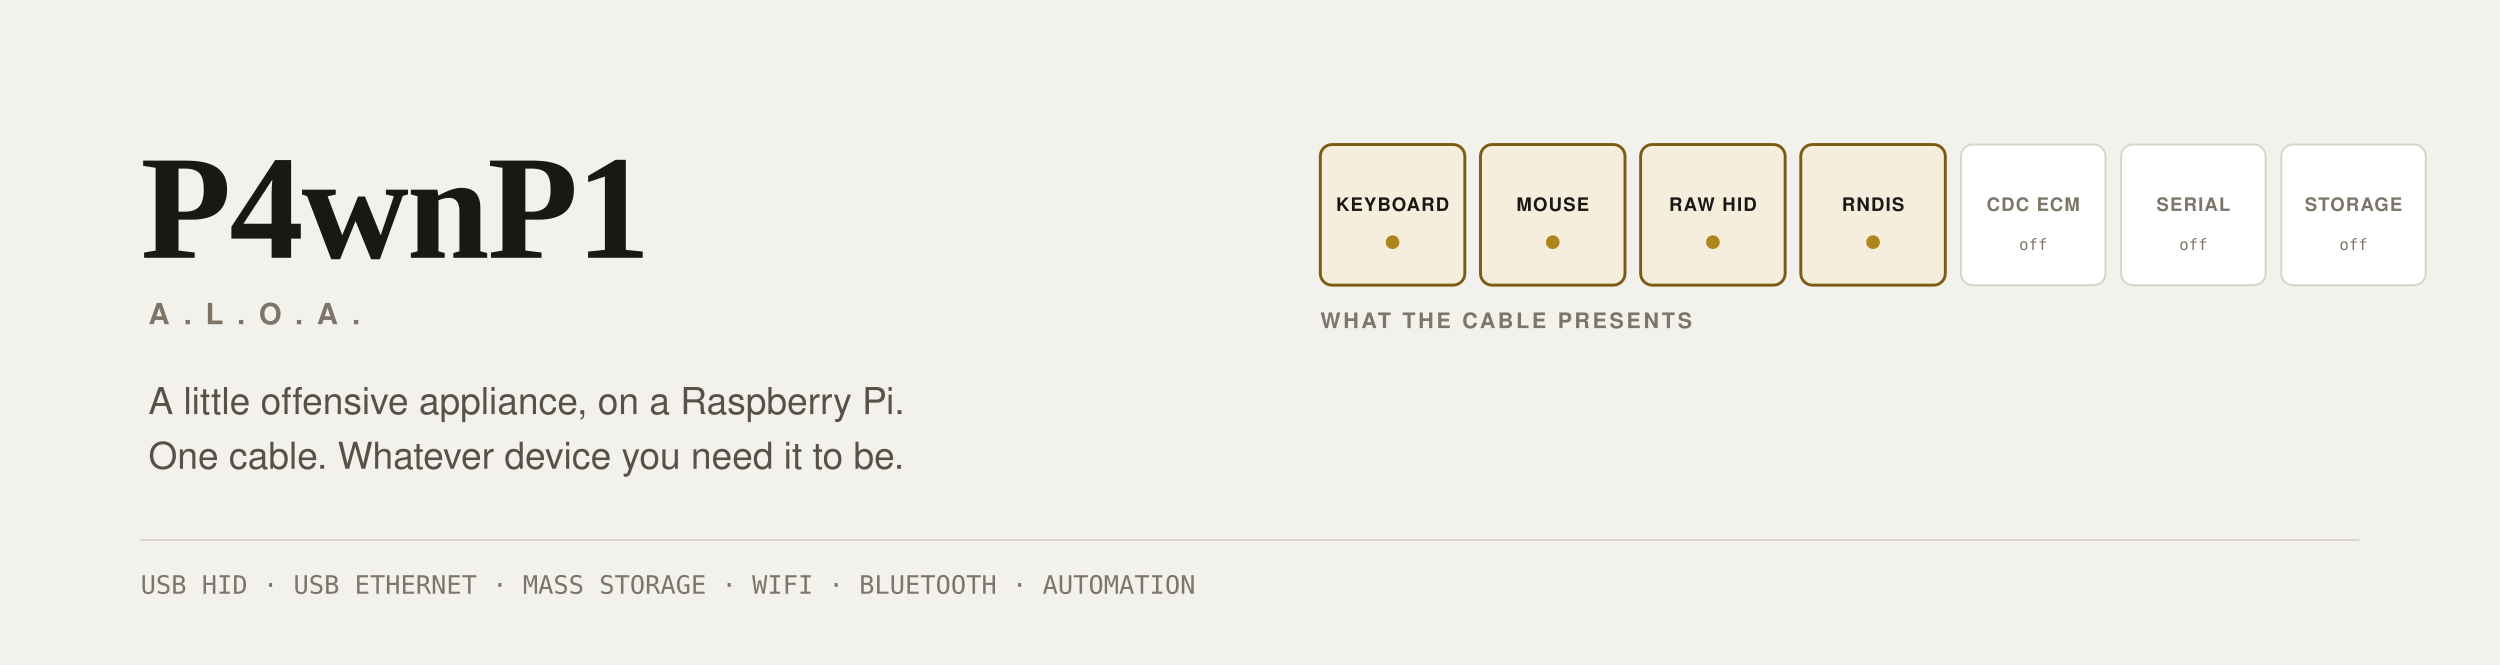
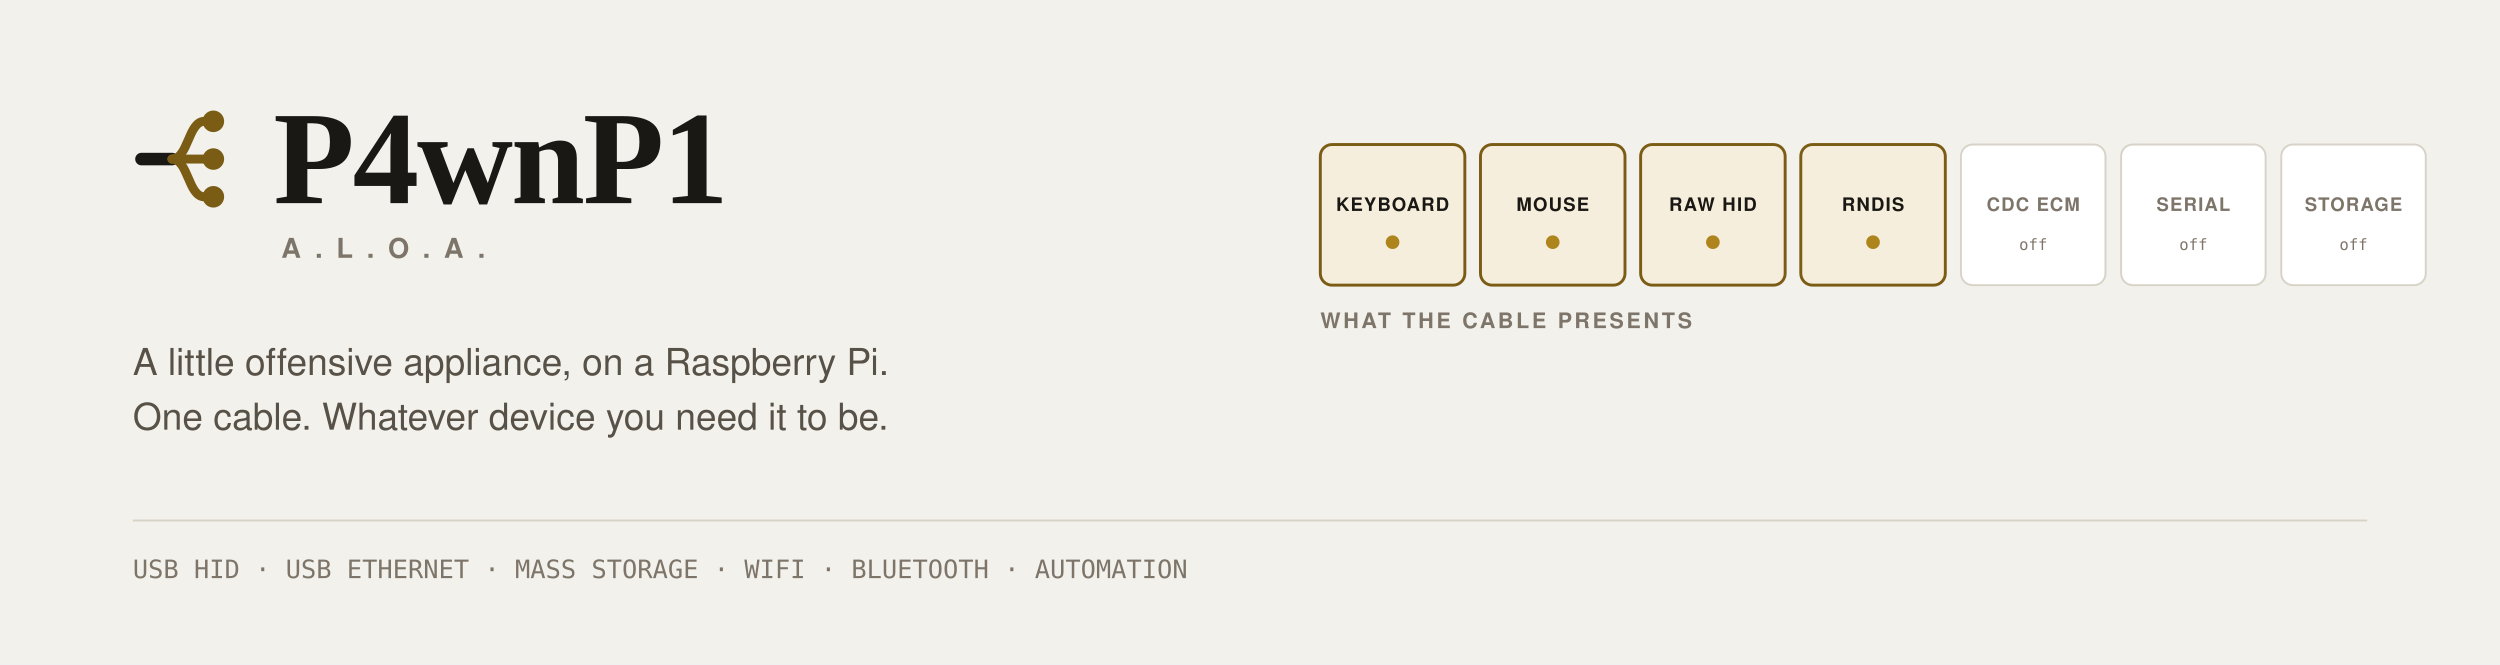
<svg xmlns="http://www.w3.org/2000/svg" viewBox="0 0 1280 340" width="1280" height="340" role="img" aria-label="P4wnP1 A.L.O.A. -- a little offensive appliance">
  <rect width="1280" height="340" fill="#F3F1EC" />
-   <text x="72" y="132" font-family="Georgia, 'Times New Roman', serif" font-size="76" font-weight="700" fill="#1A1815" letter-spacing="-1">P4wnP1</text>
-   <text x="76" y="166" font-family="Helvetica, Arial, sans-serif" font-size="15" font-weight="600" fill="#7D7569" letter-spacing="7">A.L.O.A.</text>
-   <text x="76" y="212" font-family="Helvetica, Arial, sans-serif" font-size="19" fill="#575147">A little offensive appliance, on a Raspberry Pi.</text>
-   <text x="76" y="240" font-family="Helvetica, Arial, sans-serif" font-size="19" fill="#575147">One cable. Whatever device you need it to be.</text>
-   <rect x="72" y="276" width="1136" height="1" fill="#D8D3C8" />
-   <text x="72" y="304" font-family="ui-monospace, Menlo, Consolas, monospace" font-size="13" fill="#7D7569">USB HID  ·  USB ETHERNET  ·  MASS STORAGE  ·  WIFI  ·  BLUETOOTH  ·  AUTOMATION</text>
+   <g transform="translate(66,52) scale(0.92)">
+     <g fill="none" stroke-linecap="round" stroke-linejoin="round">
+       <path d="M7 32 H24" stroke="#1A1815" stroke-width="7" />
+       <path d="M24 32 C33 32 33 11 42 11" stroke="#7A5C14" stroke-width="5" />
+       <path d="M24 32 H42" stroke="#7A5C14" stroke-width="5" />
+       <path d="M24 32 C33 32 33 53 42 53" stroke="#7A5C14" stroke-width="5" />
+     </g>
+     <circle cx="47" cy="11" r="6" fill="#7A5C14" />
+     <circle cx="47" cy="32" r="6" fill="#7A5C14" />
+     <circle cx="47" cy="53" r="6" fill="#7A5C14" />
+   </g>
+   <text x="140" y="104" font-family="Georgia,'Times New Roman',serif" font-size="68" font-weight="700" fill="#1A1815" letter-spacing="-1">P4wnP1</text>
+   <text x="144" y="132" font-family="Helvetica,Arial,sans-serif" font-size="14" font-weight="600" fill="#7D7569" letter-spacing="7">A.L.O.A.</text>
+   <text x="68" y="192" font-family="Helvetica,Arial,sans-serif" font-size="19" fill="#575147">A little offensive appliance, on a Raspberry Pi.</text>
+   <text x="68" y="220" font-family="Helvetica,Arial,sans-serif" font-size="19" fill="#575147">One cable. Whatever device you need it to be.</text>
+   <rect x="68" y="266" width="1144" height="1" fill="#D8D3C8" />
+   <text x="68" y="296" font-family="ui-monospace,Menlo,Consolas,monospace" font-size="13" fill="#7D7569">USB HID  ·  USB ETHERNET  ·  MASS STORAGE  ·  WIFI  ·  BLUETOOTH  ·  AUTOMATION</text>
  <g transform="translate(676,74)">
    <rect x="0" y="0" width="74" height="72" rx="6" fill="#F6EEDC" stroke="#7A5C14" stroke-width="1.5" />
-     <text x="37.0" y="34" text-anchor="middle" font-family="Helvetica, Arial, sans-serif" font-size="9.5" font-weight="700" fill="#1A1815" letter-spacing="0.6">KEYBOARD</text>
+     <text x="37.0" y="34" text-anchor="middle" font-family="Helvetica,Arial,sans-serif" font-size="9.5" font-weight="700" fill="#1A1815" letter-spacing="0.6">KEYBOARD</text>
    <circle cx="37.0" cy="50" r="3.5" fill="#AE851D" />
    <rect x="82" y="0" width="74" height="72" rx="6" fill="#F6EEDC" stroke="#7A5C14" stroke-width="1.5" />
-     <text x="119.0" y="34" text-anchor="middle" font-family="Helvetica, Arial, sans-serif" font-size="9.5" font-weight="700" fill="#1A1815" letter-spacing="0.6">MOUSE</text>
+     <text x="119.0" y="34" text-anchor="middle" font-family="Helvetica,Arial,sans-serif" font-size="9.5" font-weight="700" fill="#1A1815" letter-spacing="0.6">MOUSE</text>
    <circle cx="119.0" cy="50" r="3.5" fill="#AE851D" />
    <rect x="164" y="0" width="74" height="72" rx="6" fill="#F6EEDC" stroke="#7A5C14" stroke-width="1.5" />
-     <text x="201.0" y="34" text-anchor="middle" font-family="Helvetica, Arial, sans-serif" font-size="9.5" font-weight="700" fill="#1A1815" letter-spacing="0.6">RAW HID</text>
+     <text x="201.0" y="34" text-anchor="middle" font-family="Helvetica,Arial,sans-serif" font-size="9.5" font-weight="700" fill="#1A1815" letter-spacing="0.6">RAW HID</text>
    <circle cx="201.0" cy="50" r="3.5" fill="#AE851D" />
    <rect x="246" y="0" width="74" height="72" rx="6" fill="#F6EEDC" stroke="#7A5C14" stroke-width="1.5" />
-     <text x="283.0" y="34" text-anchor="middle" font-family="Helvetica, Arial, sans-serif" font-size="9.5" font-weight="700" fill="#1A1815" letter-spacing="0.6">RNDIS</text>
+     <text x="283.0" y="34" text-anchor="middle" font-family="Helvetica,Arial,sans-serif" font-size="9.5" font-weight="700" fill="#1A1815" letter-spacing="0.6">RNDIS</text>
    <circle cx="283.0" cy="50" r="3.5" fill="#AE851D" />
    <rect x="328" y="0" width="74" height="72" rx="6" fill="#FFFFFF" stroke="#D8D3C8" stroke-width="1" />
-     <text x="365.0" y="34" text-anchor="middle" font-family="Helvetica, Arial, sans-serif" font-size="9.5" font-weight="600" fill="#7D7569" letter-spacing="0.6">CDC ECM</text>
-     <text x="365.0" y="54" text-anchor="middle" font-family="ui-monospace, Menlo, monospace" font-size="8" fill="#7D7569">off</text>
+     <text x="365.0" y="34" text-anchor="middle" font-family="Helvetica,Arial,sans-serif" font-size="9.5" font-weight="600" fill="#7D7569" letter-spacing="0.6">CDC ECM</text>
+     <text x="365.0" y="54" text-anchor="middle" font-family="ui-monospace,Menlo,monospace" font-size="8" fill="#7D7569">off</text>
    <rect x="410" y="0" width="74" height="72" rx="6" fill="#FFFFFF" stroke="#D8D3C8" stroke-width="1" />
-     <text x="447.0" y="34" text-anchor="middle" font-family="Helvetica, Arial, sans-serif" font-size="9.5" font-weight="600" fill="#7D7569" letter-spacing="0.6">SERIAL</text>
-     <text x="447.0" y="54" text-anchor="middle" font-family="ui-monospace, Menlo, monospace" font-size="8" fill="#7D7569">off</text>
+     <text x="447.0" y="34" text-anchor="middle" font-family="Helvetica,Arial,sans-serif" font-size="9.5" font-weight="600" fill="#7D7569" letter-spacing="0.6">SERIAL</text>
+     <text x="447.0" y="54" text-anchor="middle" font-family="ui-monospace,Menlo,monospace" font-size="8" fill="#7D7569">off</text>
    <rect x="492" y="0" width="74" height="72" rx="6" fill="#FFFFFF" stroke="#D8D3C8" stroke-width="1" />
-     <text x="529.0" y="34" text-anchor="middle" font-family="Helvetica, Arial, sans-serif" font-size="9.5" font-weight="600" fill="#7D7569" letter-spacing="0.6">STORAGE</text>
-     <text x="529.0" y="54" text-anchor="middle" font-family="ui-monospace, Menlo, monospace" font-size="8" fill="#7D7569">off</text>
-     <text x="0" y="94" font-family="Helvetica, Arial, sans-serif" font-size="11" font-weight="600" fill="#7D7569" letter-spacing="1.4">WHAT THE CABLE PRESENTS</text>
+     <text x="529.0" y="34" text-anchor="middle" font-family="Helvetica,Arial,sans-serif" font-size="9.5" font-weight="600" fill="#7D7569" letter-spacing="0.6">STORAGE</text>
+     <text x="529.0" y="54" text-anchor="middle" font-family="ui-monospace,Menlo,monospace" font-size="8" fill="#7D7569">off</text>
+     <text x="0" y="94" font-family="Helvetica,Arial,sans-serif" font-size="11" font-weight="600" fill="#7D7569" letter-spacing="1.4">WHAT THE CABLE PRESENTS</text>
  </g>
</svg>
